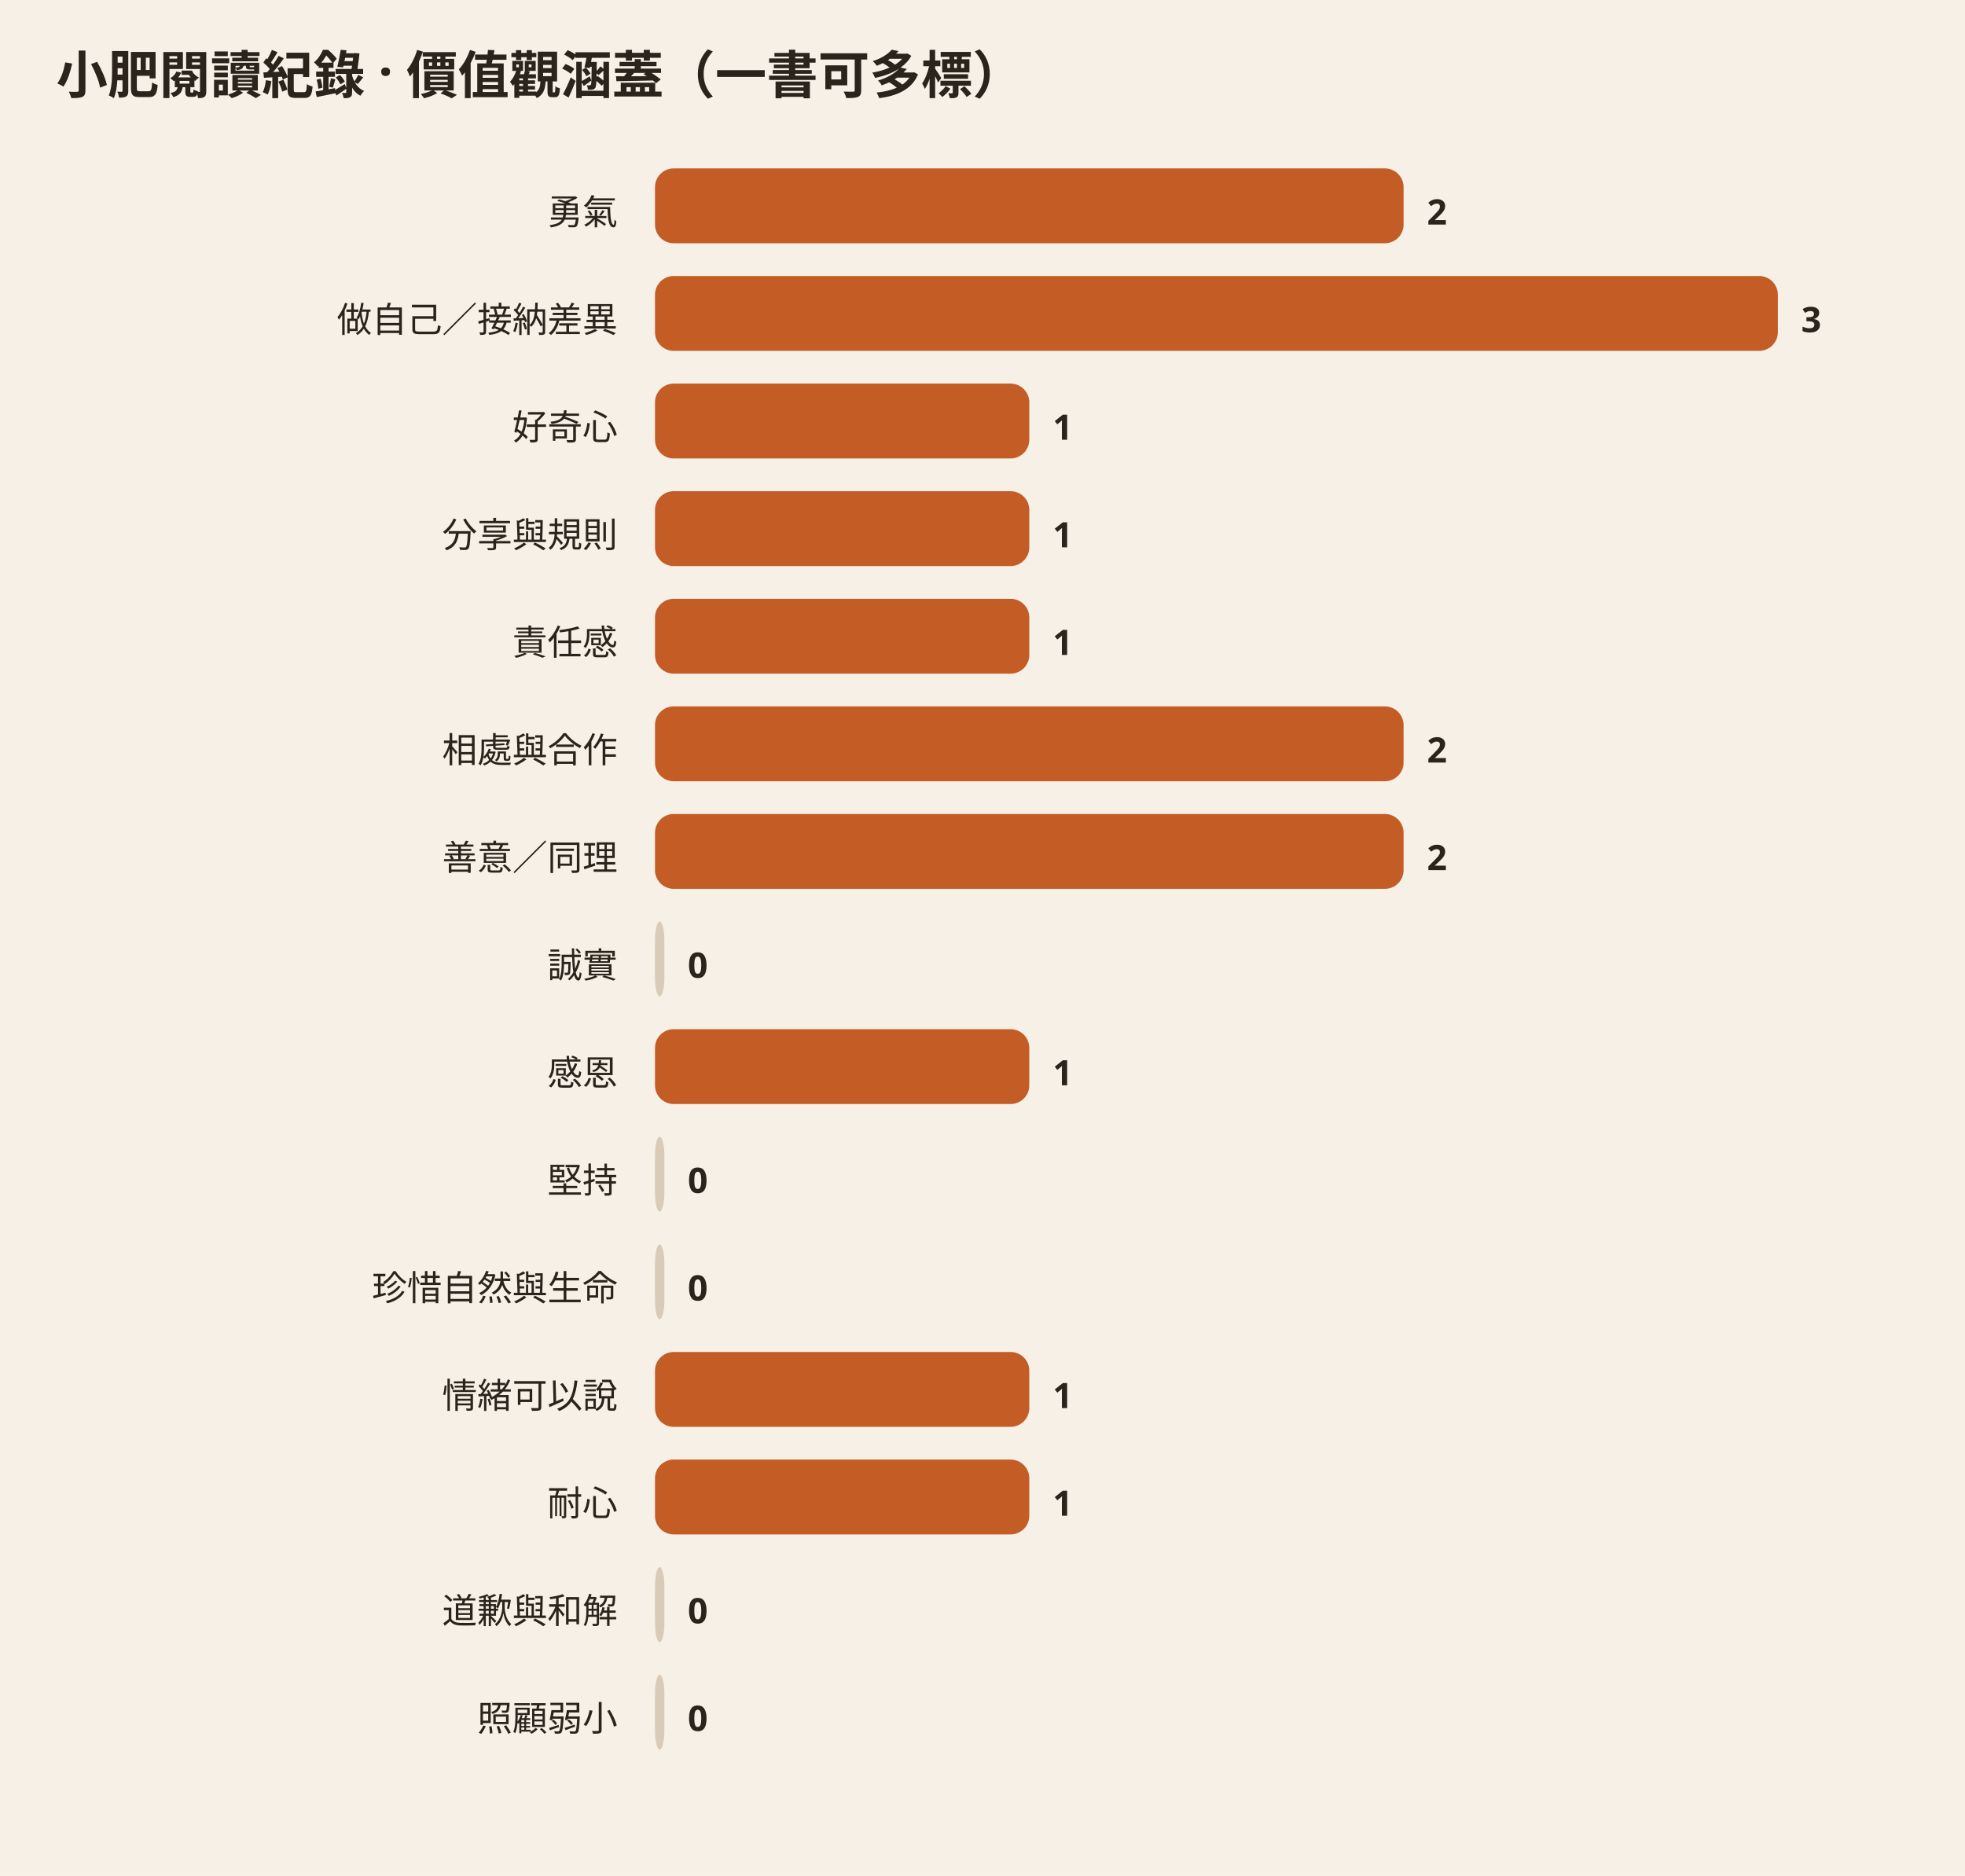
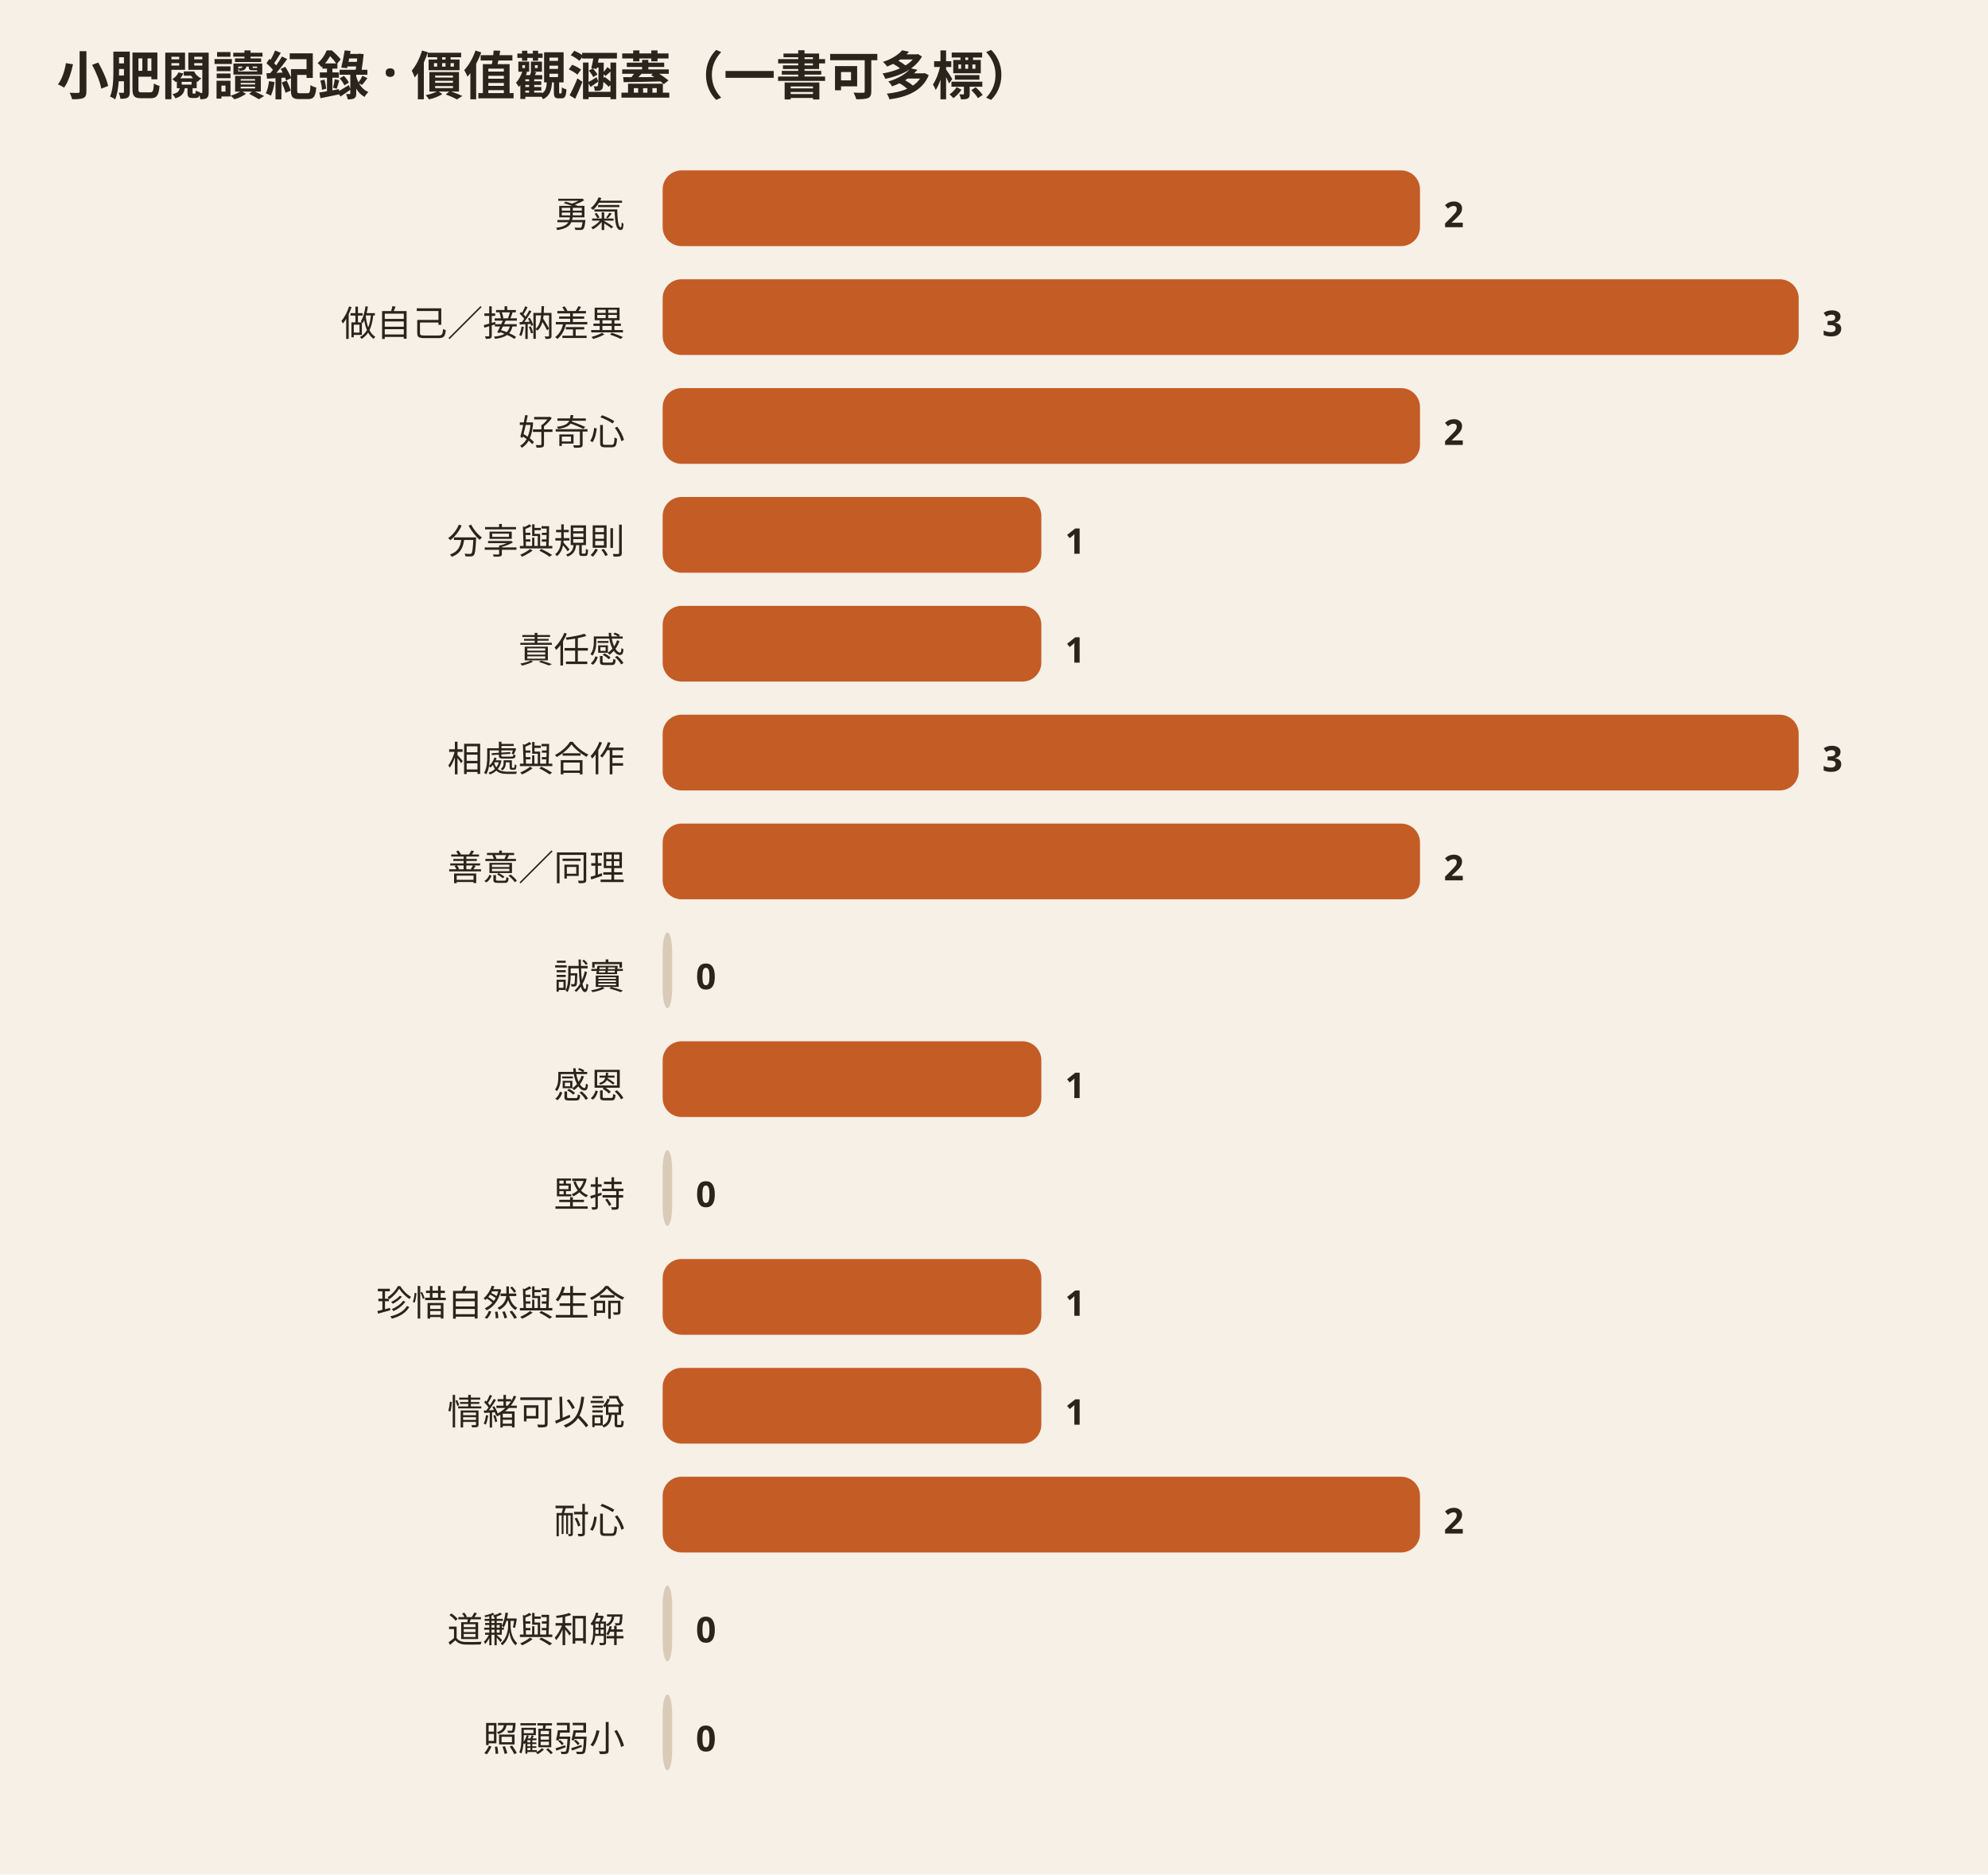
- <svg xmlns="http://www.w3.org/2000/svg" width="840" height="802" viewBox="0 0 840 802">
+ <svg xmlns="http://www.w3.org/2000/svg" width="840" height="792" viewBox="0 0 840 792">
  <rect width="100%" height="100%" fill="#f6f0e6" />
  <text x="24" y="40" font-family="Noto Sans TC, PingFang TC, Microsoft JhengHei, sans-serif" font-size="22" font-weight="700" fill="#2c241c">小肥閱讀紀錄 · 價值觀涵蓋（一書可多標）</text>
  <text x="264" y="96" text-anchor="end" font-family="Noto Sans TC, PingFang TC, Microsoft JhengHei, sans-serif" font-size="15" fill="#2c241c">勇氣</text>
  <rect x="280" y="72" width="320" height="32" rx="8" fill="#c45c26" />
  <text x="610" y="96" font-family="Noto Sans TC, PingFang TC, Microsoft JhengHei, sans-serif" font-size="15" font-weight="700" fill="#2c241c">2</text>
  <text x="264" y="142" text-anchor="end" font-family="Noto Sans TC, PingFang TC, Microsoft JhengHei, sans-serif" font-size="15" fill="#2c241c">做自己／接納差異</text>
  <rect x="280" y="118" width="480" height="32" rx="8" fill="#c45c26" />
  <text x="770" y="142" font-family="Noto Sans TC, PingFang TC, Microsoft JhengHei, sans-serif" font-size="15" font-weight="700" fill="#2c241c">3</text>
  <text x="264" y="188" text-anchor="end" font-family="Noto Sans TC, PingFang TC, Microsoft JhengHei, sans-serif" font-size="15" fill="#2c241c">好奇心</text>
-   <rect x="280" y="164" width="160" height="32" rx="8" fill="#c45c26" />
-   <text x="450" y="188" font-family="Noto Sans TC, PingFang TC, Microsoft JhengHei, sans-serif" font-size="15" font-weight="700" fill="#2c241c">1</text>
+   <rect x="280" y="164" width="320" height="32" rx="8" fill="#c45c26" />
+   <text x="610" y="188" font-family="Noto Sans TC, PingFang TC, Microsoft JhengHei, sans-serif" font-size="15" font-weight="700" fill="#2c241c">2</text>
  <text x="264" y="234" text-anchor="end" font-family="Noto Sans TC, PingFang TC, Microsoft JhengHei, sans-serif" font-size="15" fill="#2c241c">分享與規則</text>
  <rect x="280" y="210" width="160" height="32" rx="8" fill="#c45c26" />
  <text x="450" y="234" font-family="Noto Sans TC, PingFang TC, Microsoft JhengHei, sans-serif" font-size="15" font-weight="700" fill="#2c241c">1</text>
  <text x="264" y="280" text-anchor="end" font-family="Noto Sans TC, PingFang TC, Microsoft JhengHei, sans-serif" font-size="15" fill="#2c241c">責任感</text>
  <rect x="280" y="256" width="160" height="32" rx="8" fill="#c45c26" />
  <text x="450" y="280" font-family="Noto Sans TC, PingFang TC, Microsoft JhengHei, sans-serif" font-size="15" font-weight="700" fill="#2c241c">1</text>
  <text x="264" y="326" text-anchor="end" font-family="Noto Sans TC, PingFang TC, Microsoft JhengHei, sans-serif" font-size="15" fill="#2c241c">相處與合作</text>
-   <rect x="280" y="302" width="320" height="32" rx="8" fill="#c45c26" />
-   <text x="610" y="326" font-family="Noto Sans TC, PingFang TC, Microsoft JhengHei, sans-serif" font-size="15" font-weight="700" fill="#2c241c">2</text>
+   <rect x="280" y="302" width="480" height="32" rx="8" fill="#c45c26" />
+   <text x="770" y="326" font-family="Noto Sans TC, PingFang TC, Microsoft JhengHei, sans-serif" font-size="15" font-weight="700" fill="#2c241c">3</text>
  <text x="264" y="372" text-anchor="end" font-family="Noto Sans TC, PingFang TC, Microsoft JhengHei, sans-serif" font-size="15" fill="#2c241c">善意／同理</text>
  <rect x="280" y="348" width="320" height="32" rx="8" fill="#c45c26" />
  <text x="610" y="372" font-family="Noto Sans TC, PingFang TC, Microsoft JhengHei, sans-serif" font-size="15" font-weight="700" fill="#2c241c">2</text>
  <text x="264" y="418" text-anchor="end" font-family="Noto Sans TC, PingFang TC, Microsoft JhengHei, sans-serif" font-size="15" fill="#2c241c">誠實</text>
  <rect x="280" y="394" width="4" height="32" rx="8" fill="#d9cbb8" />
  <text x="294" y="418" font-family="Noto Sans TC, PingFang TC, Microsoft JhengHei, sans-serif" font-size="15" font-weight="700" fill="#2c241c">0</text>
  <text x="264" y="464" text-anchor="end" font-family="Noto Sans TC, PingFang TC, Microsoft JhengHei, sans-serif" font-size="15" fill="#2c241c">感恩</text>
  <rect x="280" y="440" width="160" height="32" rx="8" fill="#c45c26" />
  <text x="450" y="464" font-family="Noto Sans TC, PingFang TC, Microsoft JhengHei, sans-serif" font-size="15" font-weight="700" fill="#2c241c">1</text>
  <text x="264" y="510" text-anchor="end" font-family="Noto Sans TC, PingFang TC, Microsoft JhengHei, sans-serif" font-size="15" fill="#2c241c">堅持</text>
  <rect x="280" y="486" width="4" height="32" rx="8" fill="#d9cbb8" />
  <text x="294" y="510" font-family="Noto Sans TC, PingFang TC, Microsoft JhengHei, sans-serif" font-size="15" font-weight="700" fill="#2c241c">0</text>
  <text x="264" y="556" text-anchor="end" font-family="Noto Sans TC, PingFang TC, Microsoft JhengHei, sans-serif" font-size="15" fill="#2c241c">珍惜自然與生命</text>
-   <rect x="280" y="532" width="4" height="32" rx="8" fill="#d9cbb8" />
-   <text x="294" y="556" font-family="Noto Sans TC, PingFang TC, Microsoft JhengHei, sans-serif" font-size="15" font-weight="700" fill="#2c241c">0</text>
+   <rect x="280" y="532" width="160" height="32" rx="8" fill="#c45c26" />
+   <text x="450" y="556" font-family="Noto Sans TC, PingFang TC, Microsoft JhengHei, sans-serif" font-size="15" font-weight="700" fill="#2c241c">1</text>
  <text x="264" y="602" text-anchor="end" font-family="Noto Sans TC, PingFang TC, Microsoft JhengHei, sans-serif" font-size="15" fill="#2c241c">情緒可以說</text>
  <rect x="280" y="578" width="160" height="32" rx="8" fill="#c45c26" />
  <text x="450" y="602" font-family="Noto Sans TC, PingFang TC, Microsoft JhengHei, sans-serif" font-size="15" font-weight="700" fill="#2c241c">1</text>
  <text x="264" y="648" text-anchor="end" font-family="Noto Sans TC, PingFang TC, Microsoft JhengHei, sans-serif" font-size="15" fill="#2c241c">耐心</text>
-   <rect x="280" y="624" width="160" height="32" rx="8" fill="#c45c26" />
-   <text x="450" y="648" font-family="Noto Sans TC, PingFang TC, Microsoft JhengHei, sans-serif" font-size="15" font-weight="700" fill="#2c241c">1</text>
+   <rect x="280" y="624" width="320" height="32" rx="8" fill="#c45c26" />
+   <text x="610" y="648" font-family="Noto Sans TC, PingFang TC, Microsoft JhengHei, sans-serif" font-size="15" font-weight="700" fill="#2c241c">2</text>
  <text x="264" y="694" text-anchor="end" font-family="Noto Sans TC, PingFang TC, Microsoft JhengHei, sans-serif" font-size="15" fill="#2c241c">道歉與和解</text>
  <rect x="280" y="670" width="4" height="32" rx="8" fill="#d9cbb8" />
  <text x="294" y="694" font-family="Noto Sans TC, PingFang TC, Microsoft JhengHei, sans-serif" font-size="15" font-weight="700" fill="#2c241c">0</text>
  <text x="264" y="740" text-anchor="end" font-family="Noto Sans TC, PingFang TC, Microsoft JhengHei, sans-serif" font-size="15" fill="#2c241c">照顧弱小</text>
  <rect x="280" y="716" width="4" height="32" rx="8" fill="#d9cbb8" />
  <text x="294" y="740" font-family="Noto Sans TC, PingFang TC, Microsoft JhengHei, sans-serif" font-size="15" font-weight="700" fill="#2c241c">0</text>
</svg>
